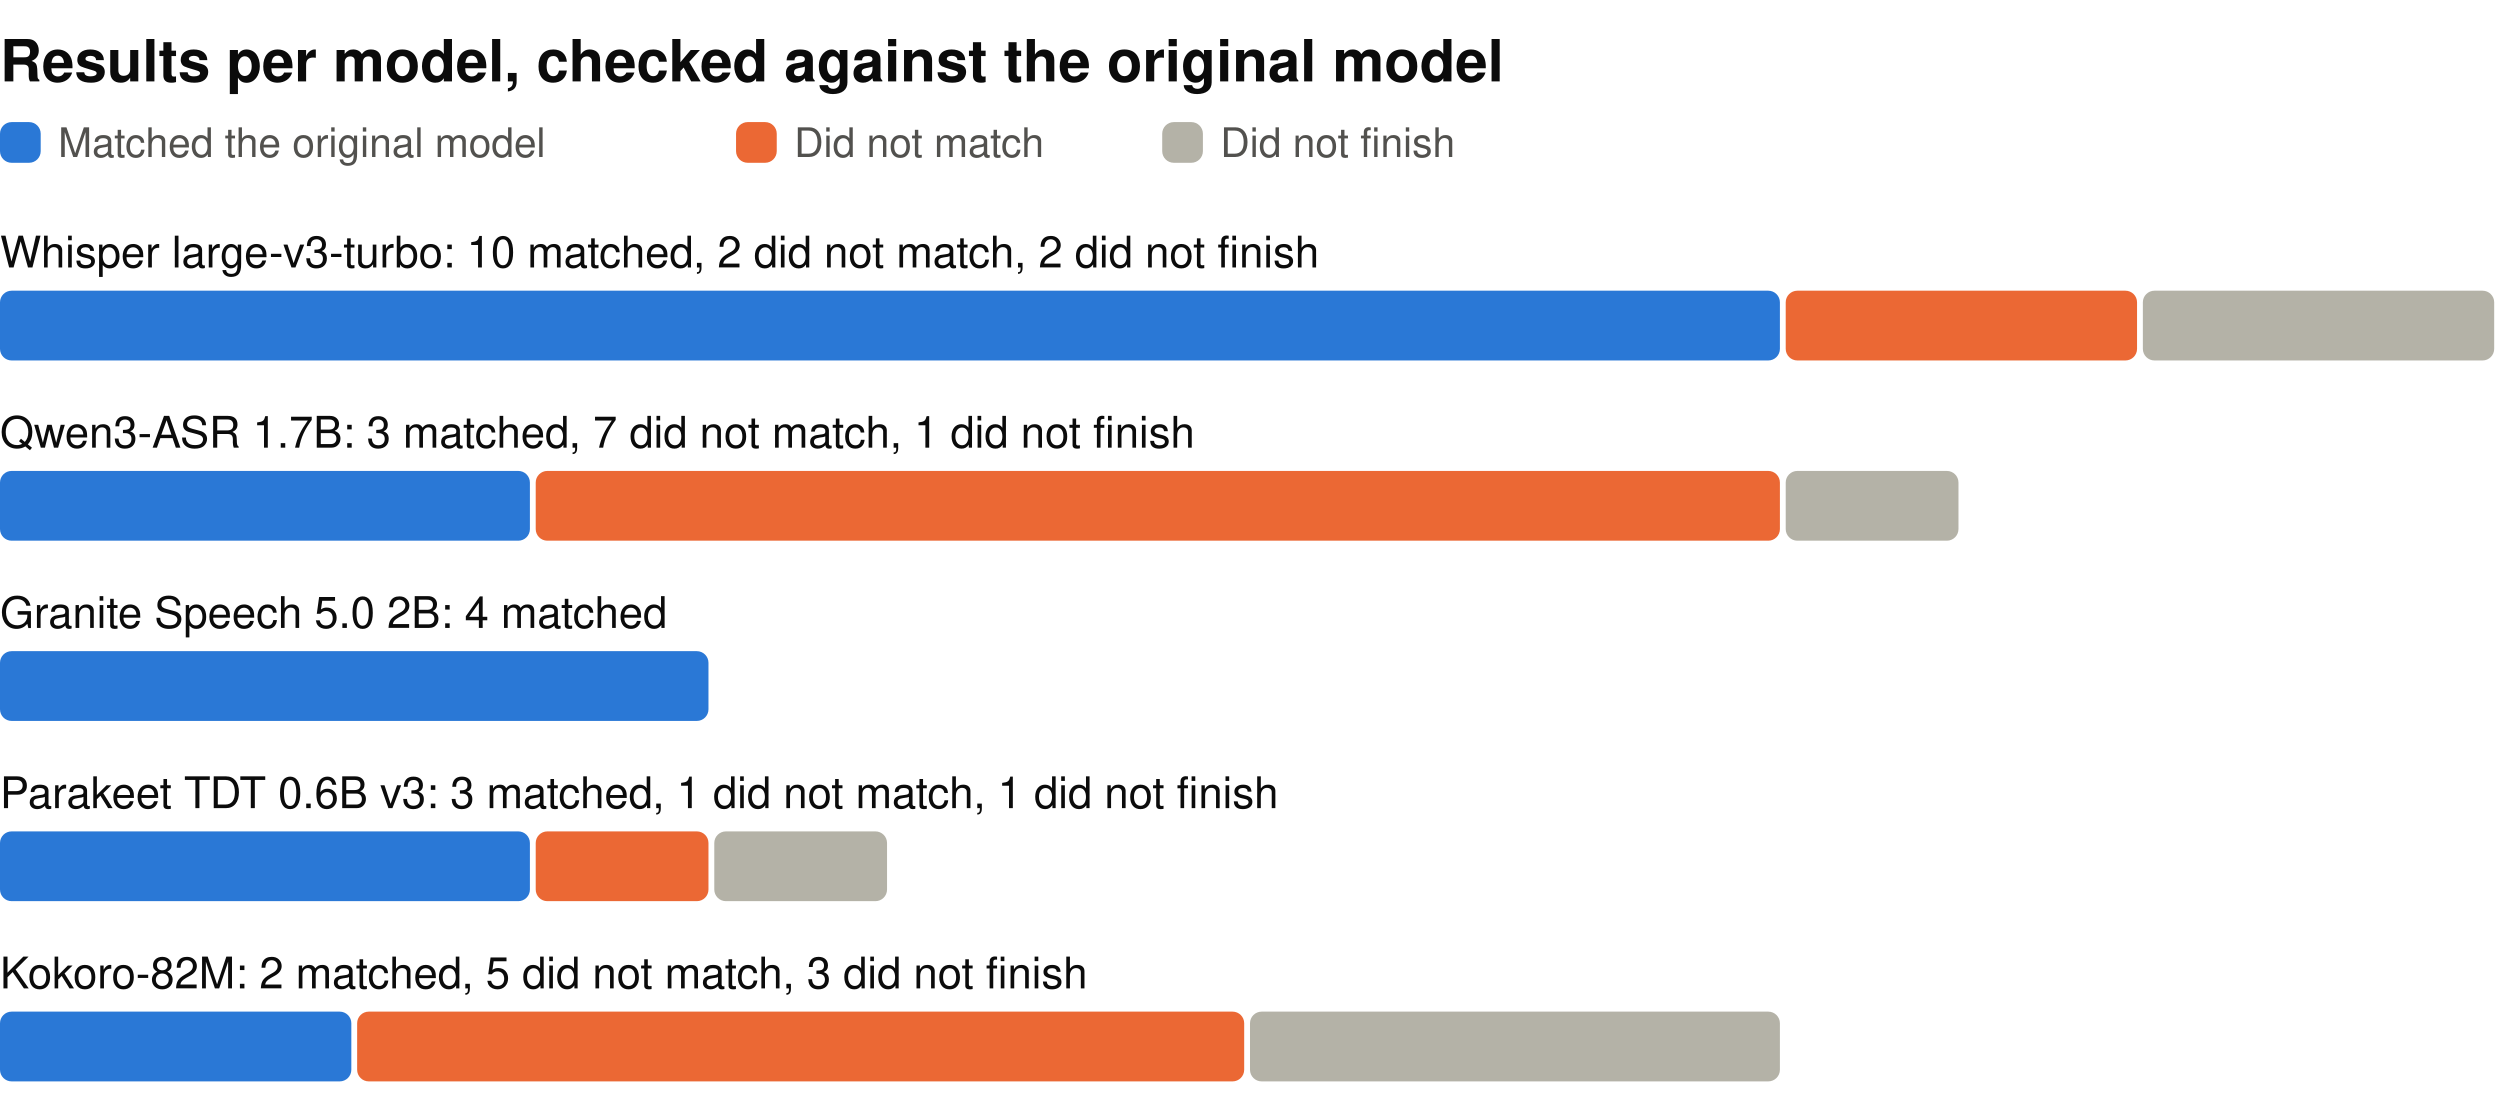
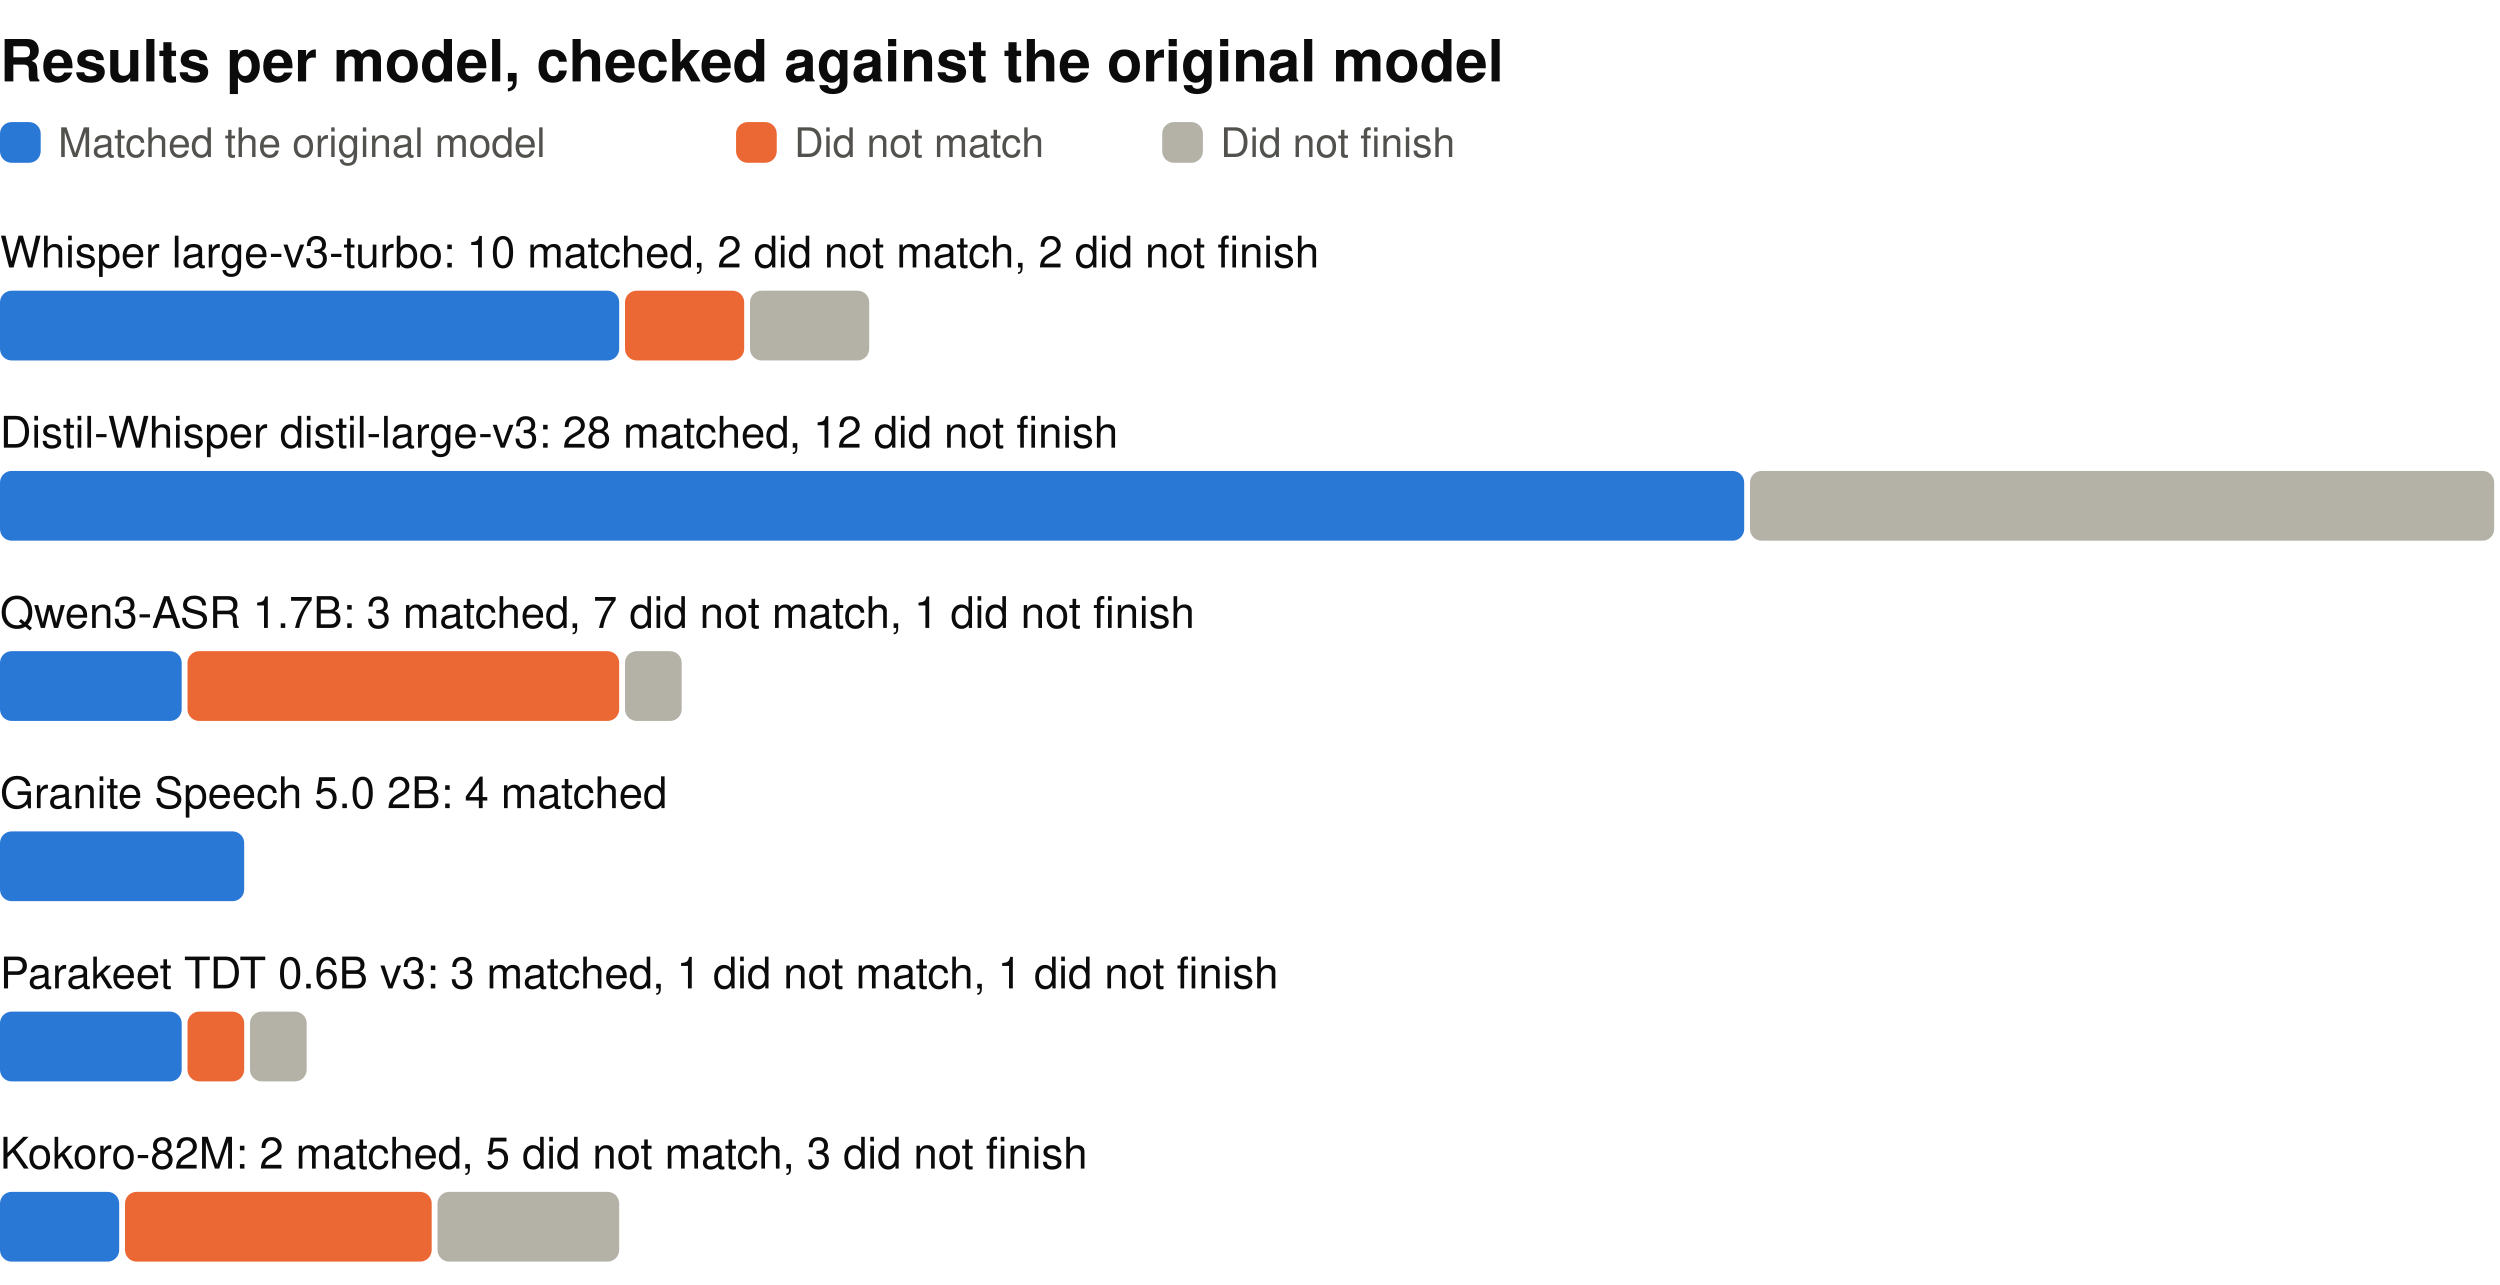
- <svg xmlns="http://www.w3.org/2000/svg" viewBox="0 0 860 380" width="860" height="380" role="img" aria-labelledby="t d" font-family="-apple-system, BlinkMacSystemFont, 'Segoe UI', Helvetica, Arial, sans-serif">
+ <svg xmlns="http://www.w3.org/2000/svg" viewBox="0 0 860 442" width="860" height="442" role="img" aria-labelledby="t d" font-family="-apple-system, BlinkMacSystemFont, 'Segoe UI', Helvetica, Arial, sans-serif">
  <text x="0" y="28" font-size="20" font-weight="600" fill="#0b0b0b">Results per model, checked against the original model</text>
  <rect x="0" y="42" width="14" height="14" rx="4" fill="#2a78d6" />
  <text x="20" y="54" font-size="14" font-weight="400" fill="#52514e">Matched the original model</text>
  <rect x="253.2" y="42" width="14" height="14" rx="4" fill="#eb6834" />
  <text x="273.2" y="54" font-size="14" font-weight="400" fill="#52514e">Did not match</text>
  <rect x="399.8" y="42" width="14" height="14" rx="4" fill="#b4b2a7" />
  <text x="419.8" y="54" font-size="14" font-weight="400" fill="#52514e">Did not finish</text>
  <text x="0" y="92" font-size="15" font-weight="400" fill="#0b0b0b">Whisper large-v3-turbo: 10 matched, 2 did not match, 2 did not finish</text>
-   <rect x="0" y="100" width="612.286" height="24" rx="4" fill="#2a78d6" />
-   <rect x="614.286" y="100" width="120.857" height="24" rx="4" fill="#eb6834" />
-   <rect x="737.143" y="100" width="120.857" height="24" rx="4" fill="#b4b2a7" />
-   <text x="0" y="154" font-size="15" font-weight="400" fill="#0b0b0b">Qwen3-ASR 1.7B: 3 matched, 7 did not match, 1 did not finish</text>
-   <rect x="0" y="162" width="182.286" height="24" rx="4" fill="#2a78d6" />
-   <rect x="184.286" y="162" width="428" height="24" rx="4" fill="#eb6834" />
-   <rect x="614.286" y="162" width="59.429" height="24" rx="4" fill="#b4b2a7" />
-   <text x="0" y="216" font-size="15" font-weight="400" fill="#0b0b0b">Granite Speech 5.0 2B: 4 matched</text>
-   <rect x="0" y="224" width="243.714" height="24" rx="4" fill="#2a78d6" />
-   <text x="0" y="278" font-size="15" font-weight="400" fill="#0b0b0b">Parakeet TDT 0.6B v3: 3 matched, 1 did not match, 1 did not finish</text>
-   <rect x="0" y="286" width="182.286" height="24" rx="4" fill="#2a78d6" />
-   <rect x="184.286" y="286" width="59.429" height="24" rx="4" fill="#eb6834" />
-   <rect x="245.714" y="286" width="59.429" height="24" rx="4" fill="#b4b2a7" />
-   <text x="0" y="340" font-size="15" font-weight="400" fill="#0b0b0b">Kokoro-82M: 2 matched, 5 did not match, 3 did not finish</text>
-   <rect x="0" y="348" width="120.857" height="24" rx="4" fill="#2a78d6" />
-   <rect x="122.857" y="348" width="305.143" height="24" rx="4" fill="#eb6834" />
-   <rect x="430" y="348" width="182.286" height="24" rx="4" fill="#b4b2a7" />
+   <rect x="0" y="100" width="213" height="24" rx="4" fill="#2a78d6" />
+   <rect x="215" y="100" width="41" height="24" rx="4" fill="#eb6834" />
+   <rect x="258" y="100" width="41" height="24" rx="4" fill="#b4b2a7" />
+   <text x="0" y="154" font-size="15" font-weight="400" fill="#0b0b0b">Distil-Whisper distil-large-v3: 28 matched, 12 did not finish</text>
+   <rect x="0" y="162" width="600" height="24" rx="4" fill="#2a78d6" />
+   <rect x="602" y="162" width="256" height="24" rx="4" fill="#b4b2a7" />
+   <text x="0" y="216" font-size="15" font-weight="400" fill="#0b0b0b">Qwen3-ASR 1.7B: 3 matched, 7 did not match, 1 did not finish</text>
+   <rect x="0" y="224" width="62.5" height="24" rx="4" fill="#2a78d6" />
+   <rect x="64.5" y="224" width="148.5" height="24" rx="4" fill="#eb6834" />
+   <rect x="215" y="224" width="19.5" height="24" rx="4" fill="#b4b2a7" />
+   <text x="0" y="278" font-size="15" font-weight="400" fill="#0b0b0b">Granite Speech 5.0 2B: 4 matched</text>
+   <rect x="0" y="286" width="84" height="24" rx="4" fill="#2a78d6" />
+   <text x="0" y="340" font-size="15" font-weight="400" fill="#0b0b0b">Parakeet TDT 0.6B v3: 3 matched, 1 did not match, 1 did not finish</text>
+   <rect x="0" y="348" width="62.5" height="24" rx="4" fill="#2a78d6" />
+   <rect x="64.5" y="348" width="19.5" height="24" rx="4" fill="#eb6834" />
+   <rect x="86" y="348" width="19.5" height="24" rx="4" fill="#b4b2a7" />
+   <text x="0" y="402" font-size="15" font-weight="400" fill="#0b0b0b">Kokoro-82M: 2 matched, 5 did not match, 3 did not finish</text>
+   <rect x="0" y="410" width="41" height="24" rx="4" fill="#2a78d6" />
+   <rect x="43" y="410" width="105.5" height="24" rx="4" fill="#eb6834" />
+   <rect x="150.5" y="410" width="62.5" height="24" rx="4" fill="#b4b2a7" />
</svg>
